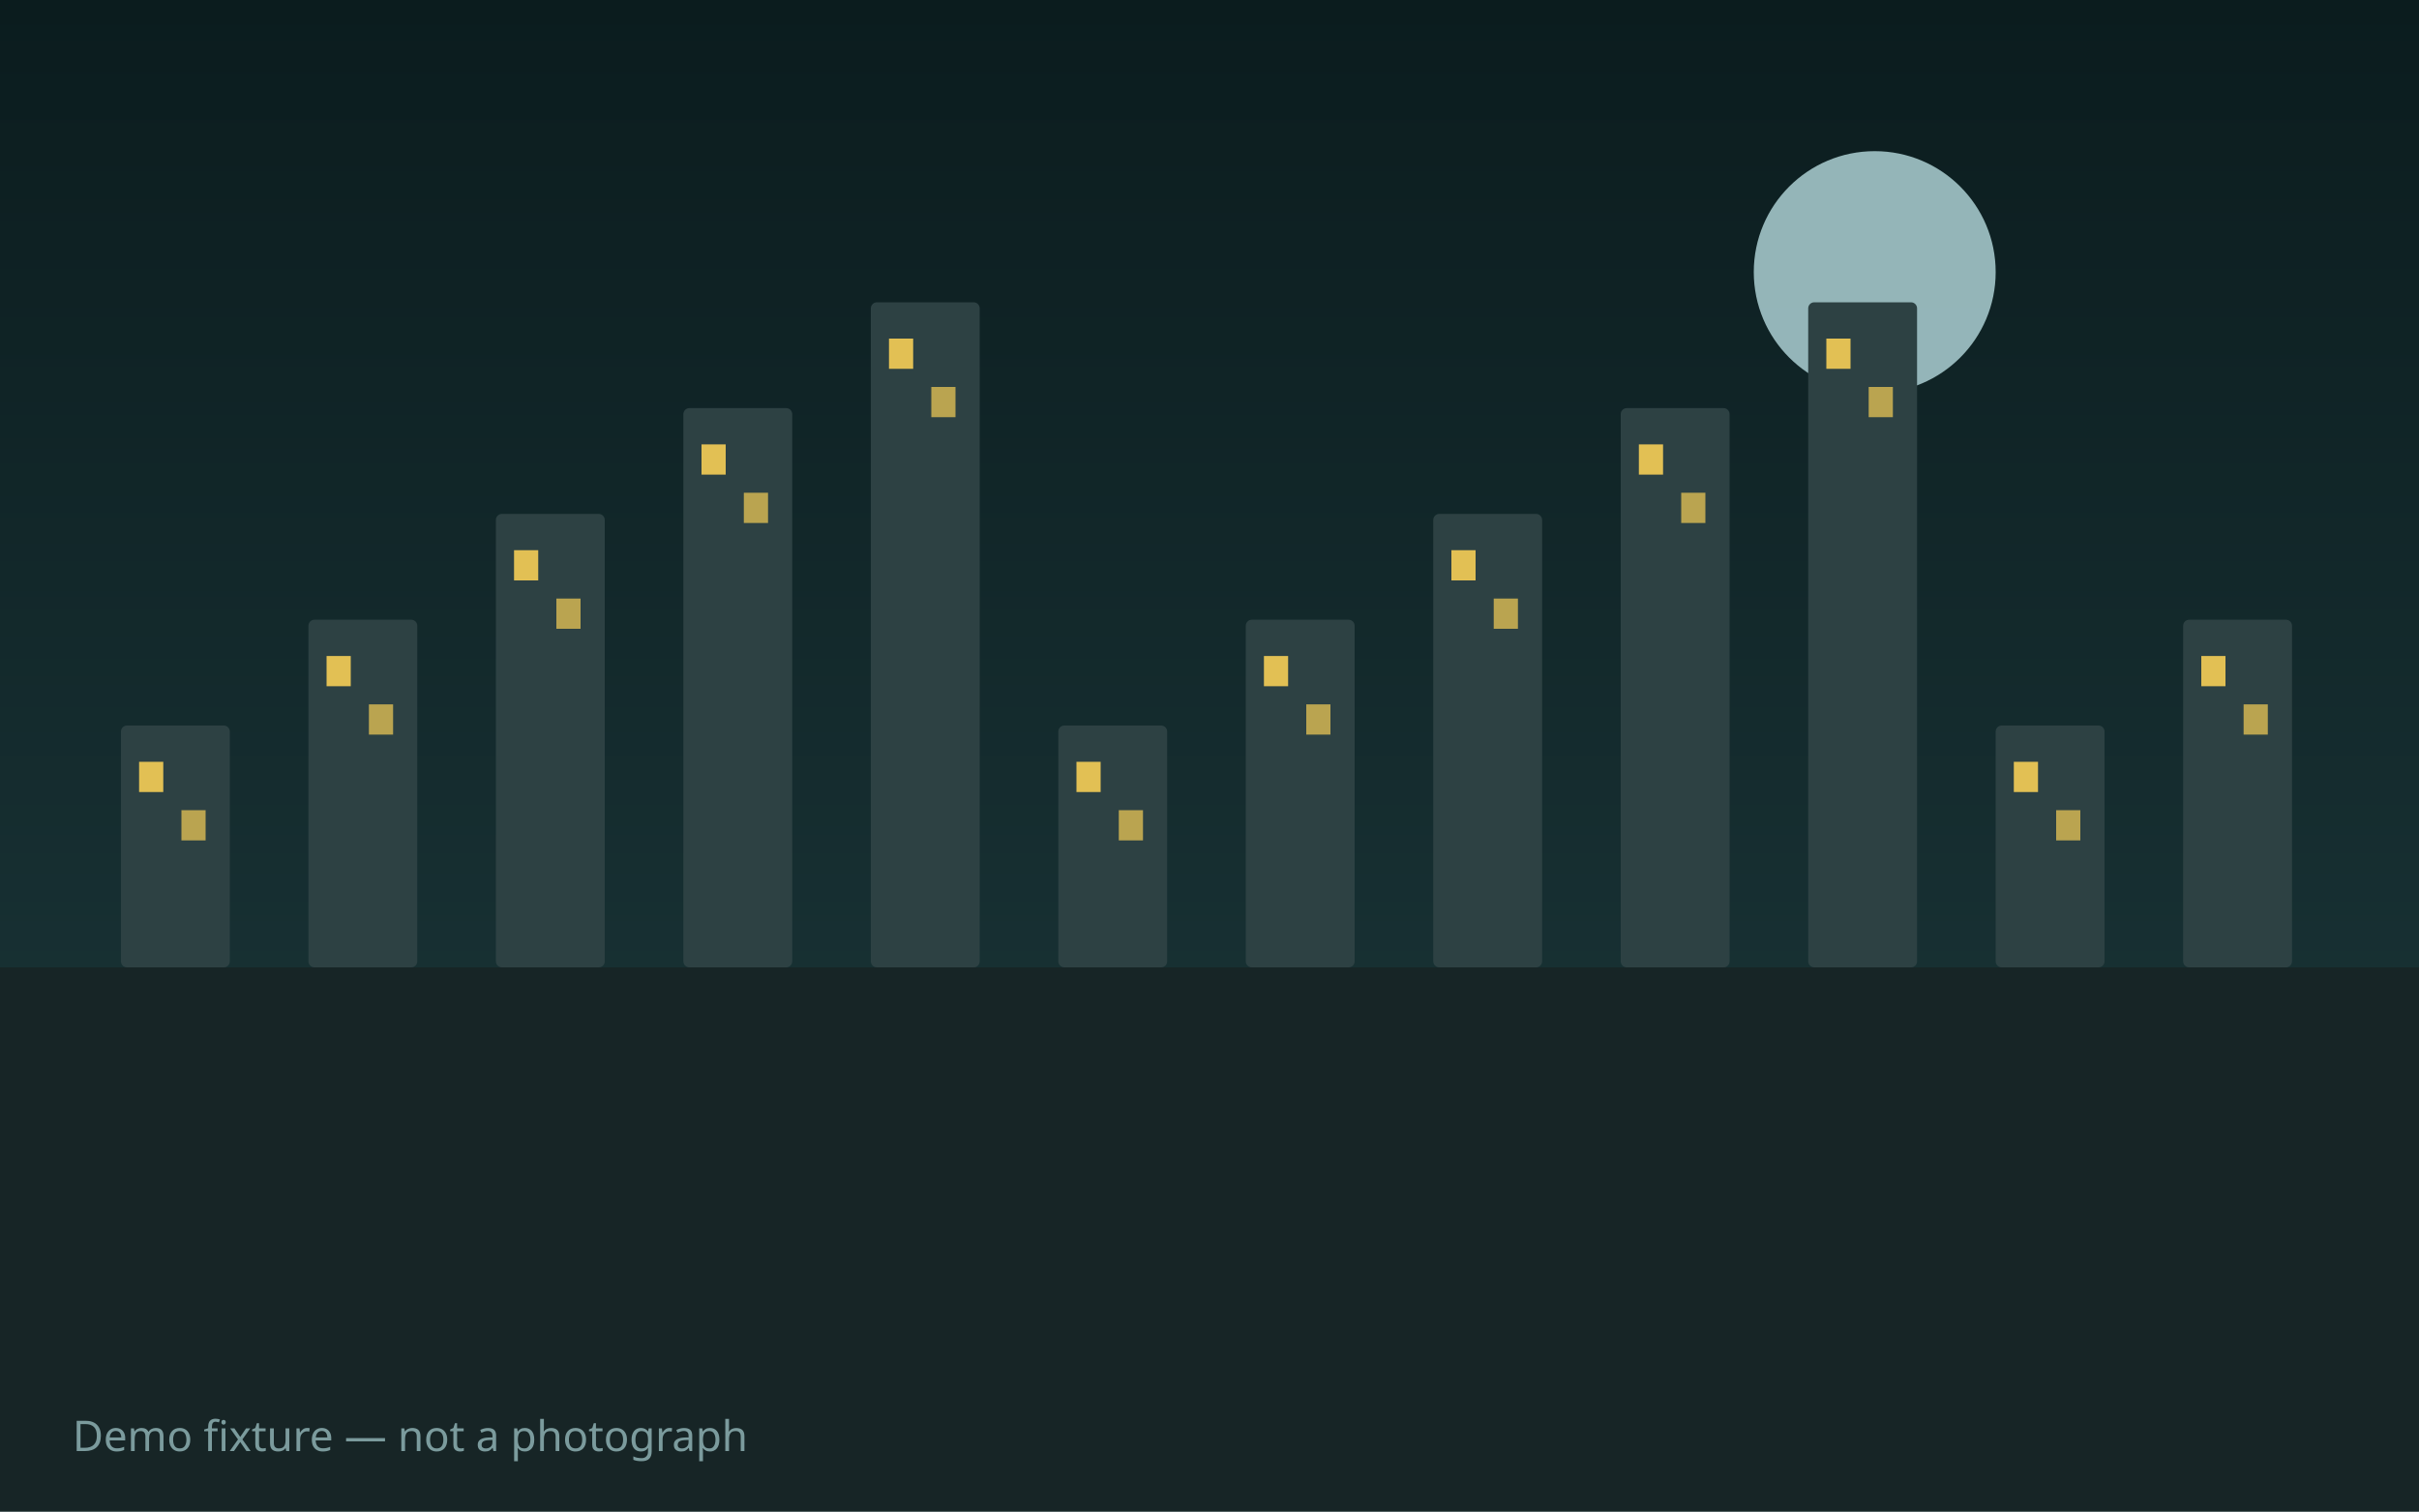
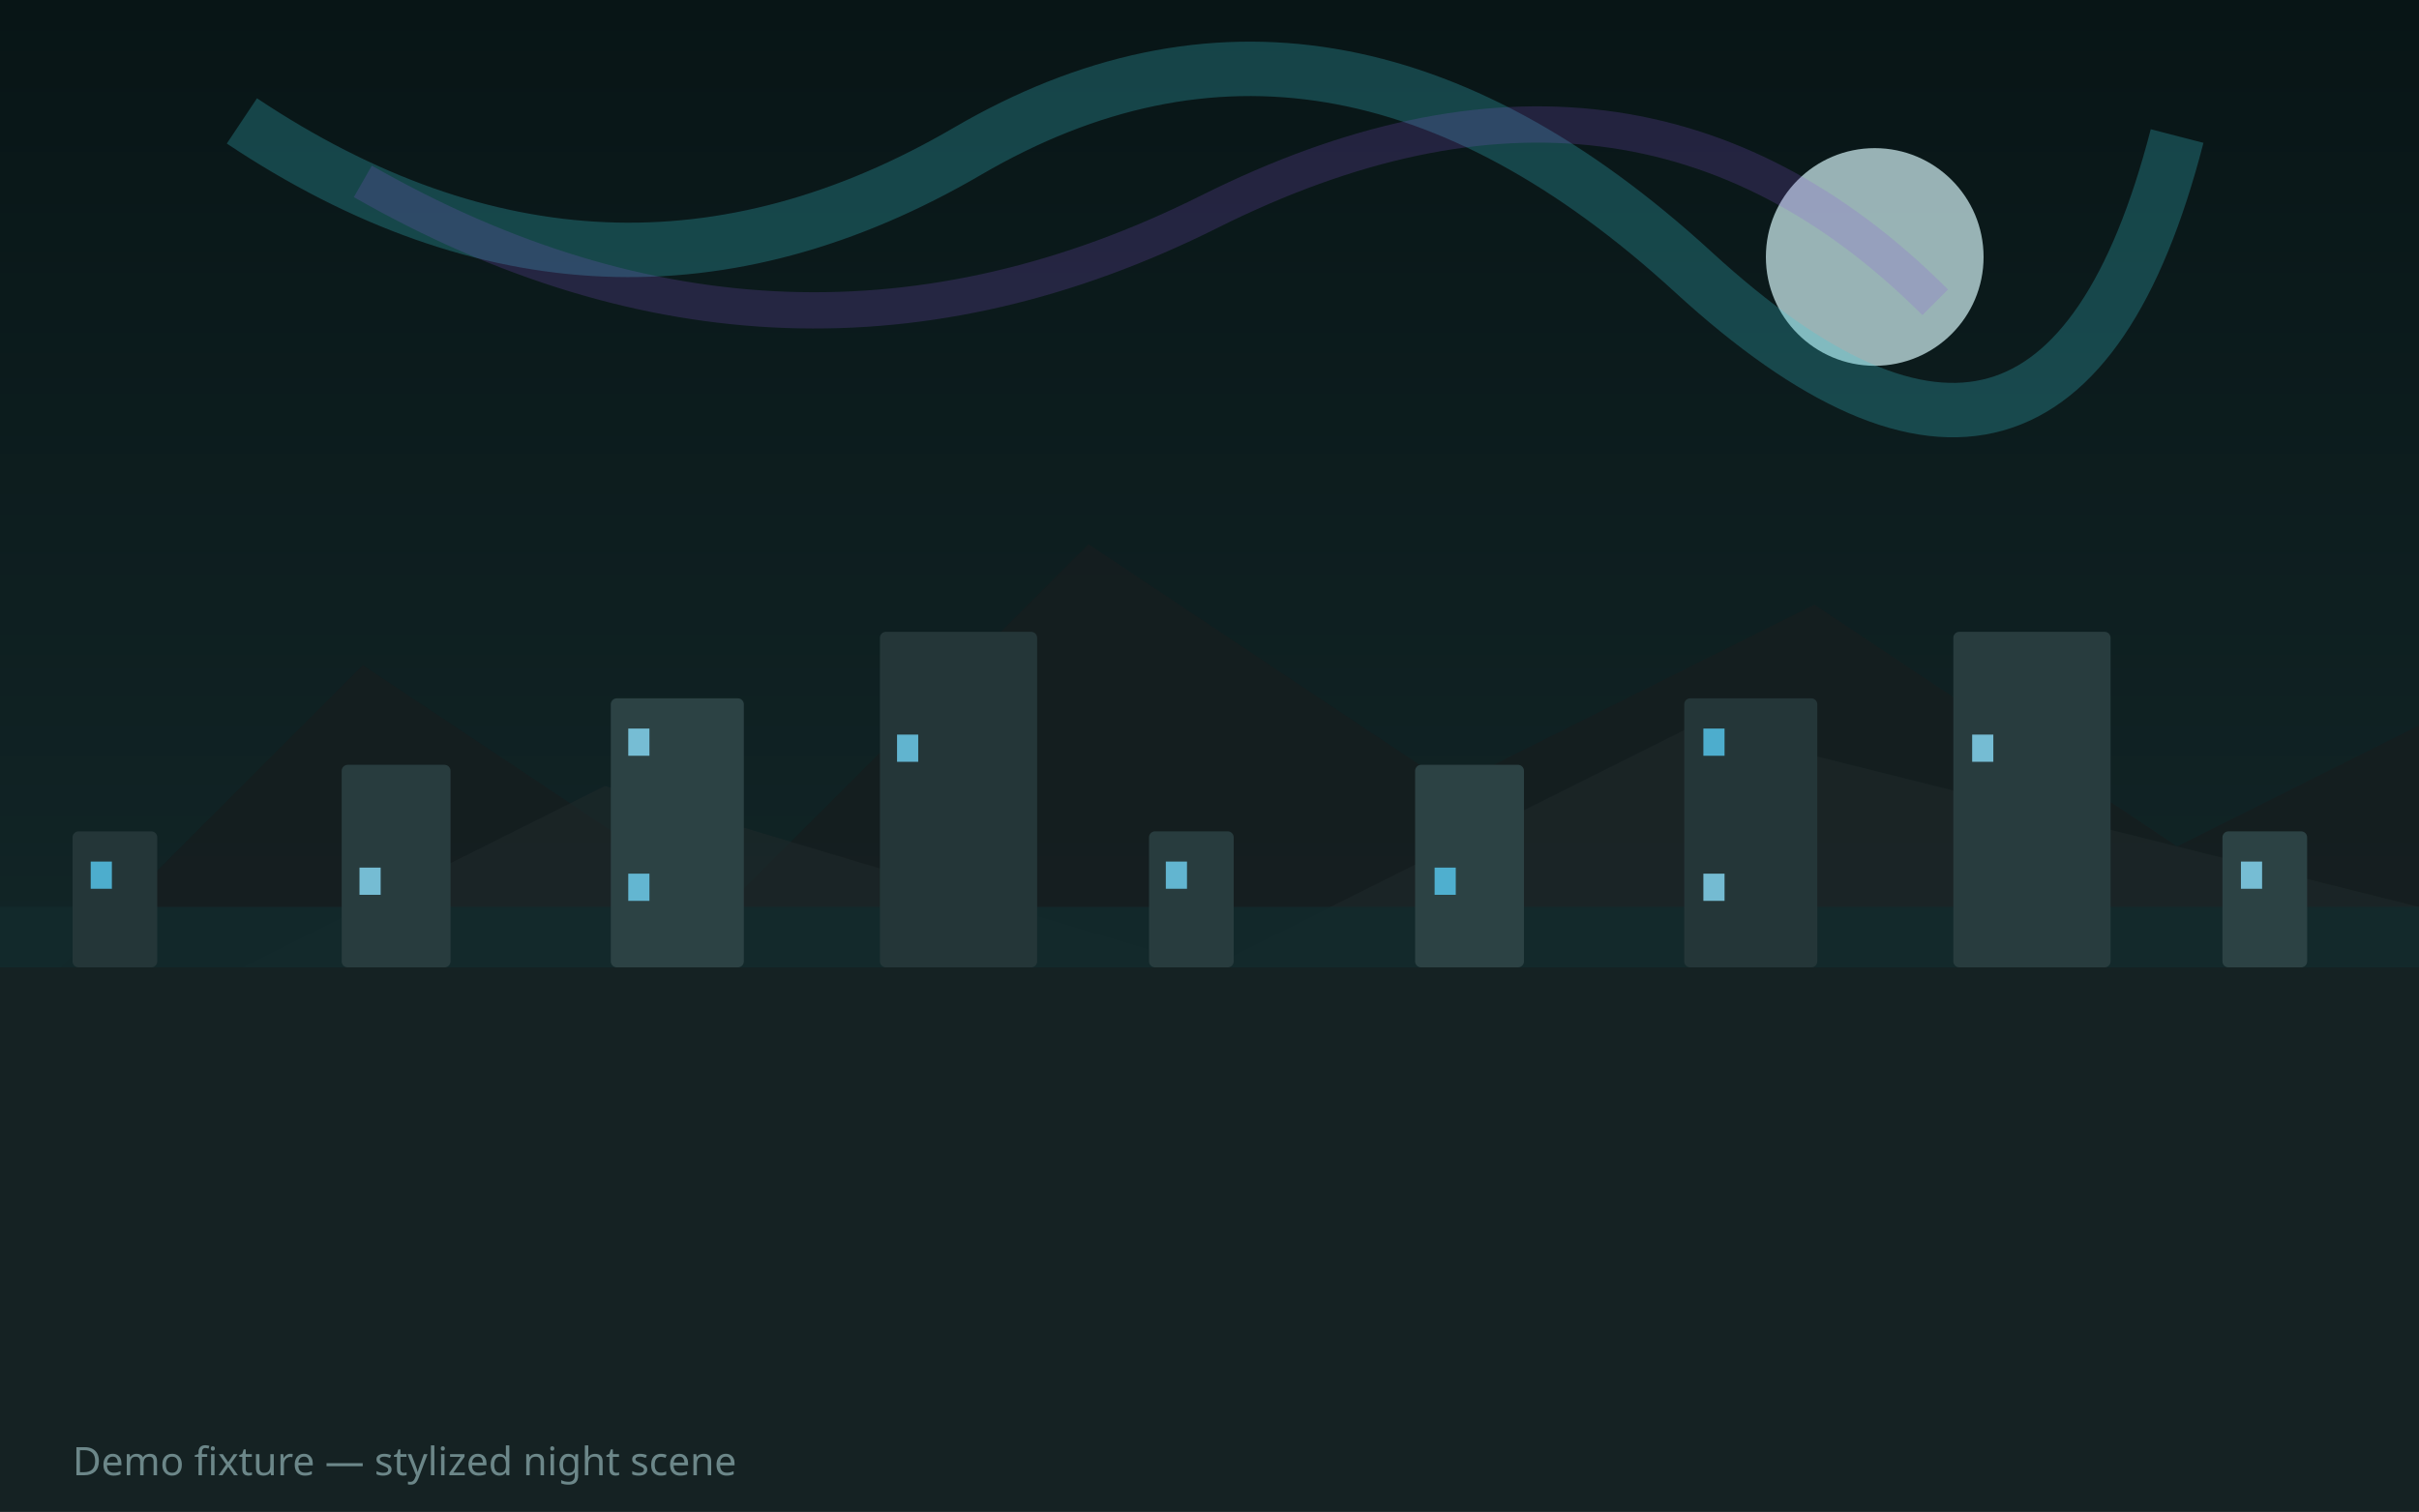
- <svg xmlns="http://www.w3.org/2000/svg" viewBox="0 0 800 500" role="img" aria-label="Demo night scene">
+ <svg xmlns="http://www.w3.org/2000/svg" width="800" height="500" viewBox="0 0 800 500" role="img" aria-label="Demo night scene">
  <defs>
    <linearGradient id="sky-aad-06" x1="0" y1="0" x2="0" y2="1">
-       <stop offset="0%" stop-color="hsl(185, 45%, 8%)" />
-       <stop offset="100%" stop-color="hsl(185, 35%, 18%)" />
+       <stop offset="0%" stop-color="hsl(185, 45%, 6%)" />
+       <stop offset="100%" stop-color="hsl(185, 35%, 14%)" />
    </linearGradient>
  </defs>
  <rect width="800" height="500" fill="url(#sky-aad-06)" />
-   <circle cx="620" cy="90" r="40" fill="hsl(185, 30%, 75%)" opacity="0.85" />
-   <rect y="320" width="800" height="180" fill="hsl(185, 25%, 12%)" />
-   <rect x="40" y="240" width="36" height="80" fill="hsl(185, 20%, 22%)" rx="2" />
-   <rect x="46" y="252" width="8" height="10" fill="hsl(45, 90%, 65%)" opacity="0.9" />
-   <rect x="60" y="268" width="8" height="10" fill="hsl(45, 90%, 65%)" opacity="0.7" />
-   <rect x="102" y="205" width="36" height="115" fill="hsl(185, 20%, 22%)" rx="2" />
-   <rect x="108" y="217" width="8" height="10" fill="hsl(45, 90%, 65%)" opacity="0.9" />
-   <rect x="122" y="233" width="8" height="10" fill="hsl(45, 90%, 65%)" opacity="0.7" />
-   <rect x="164" y="170" width="36" height="150" fill="hsl(185, 20%, 22%)" rx="2" />
-   <rect x="170" y="182" width="8" height="10" fill="hsl(45, 90%, 65%)" opacity="0.9" />
-   <rect x="184" y="198" width="8" height="10" fill="hsl(45, 90%, 65%)" opacity="0.7" />
-   <rect x="226" y="135" width="36" height="185" fill="hsl(185, 20%, 22%)" rx="2" />
-   <rect x="232" y="147" width="8" height="10" fill="hsl(45, 90%, 65%)" opacity="0.9" />
-   <rect x="246" y="163" width="8" height="10" fill="hsl(45, 90%, 65%)" opacity="0.7" />
-   <rect x="288" y="100" width="36" height="220" fill="hsl(185, 20%, 22%)" rx="2" />
-   <rect x="294" y="112" width="8" height="10" fill="hsl(45, 90%, 65%)" opacity="0.9" />
-   <rect x="308" y="128" width="8" height="10" fill="hsl(45, 90%, 65%)" opacity="0.7" />
-   <rect x="350" y="240" width="36" height="80" fill="hsl(185, 20%, 22%)" rx="2" />
-   <rect x="356" y="252" width="8" height="10" fill="hsl(45, 90%, 65%)" opacity="0.9" />
-   <rect x="370" y="268" width="8" height="10" fill="hsl(45, 90%, 65%)" opacity="0.7" />
-   <rect x="412" y="205" width="36" height="115" fill="hsl(185, 20%, 22%)" rx="2" />
-   <rect x="418" y="217" width="8" height="10" fill="hsl(45, 90%, 65%)" opacity="0.9" />
-   <rect x="432" y="233" width="8" height="10" fill="hsl(45, 90%, 65%)" opacity="0.7" />
-   <rect x="474" y="170" width="36" height="150" fill="hsl(185, 20%, 22%)" rx="2" />
-   <rect x="480" y="182" width="8" height="10" fill="hsl(45, 90%, 65%)" opacity="0.9" />
-   <rect x="494" y="198" width="8" height="10" fill="hsl(45, 90%, 65%)" opacity="0.7" />
-   <rect x="536" y="135" width="36" height="185" fill="hsl(185, 20%, 22%)" rx="2" />
-   <rect x="542" y="147" width="8" height="10" fill="hsl(45, 90%, 65%)" opacity="0.9" />
-   <rect x="556" y="163" width="8" height="10" fill="hsl(45, 90%, 65%)" opacity="0.7" />
-   <rect x="598" y="100" width="36" height="220" fill="hsl(185, 20%, 22%)" rx="2" />
-   <rect x="604" y="112" width="8" height="10" fill="hsl(45, 90%, 65%)" opacity="0.9" />
-   <rect x="618" y="128" width="8" height="10" fill="hsl(45, 90%, 65%)" opacity="0.7" />
-   <rect x="660" y="240" width="36" height="80" fill="hsl(185, 20%, 22%)" rx="2" />
-   <rect x="666" y="252" width="8" height="10" fill="hsl(45, 90%, 65%)" opacity="0.9" />
-   <rect x="680" y="268" width="8" height="10" fill="hsl(45, 90%, 65%)" opacity="0.7" />
-   <rect x="722" y="205" width="36" height="115" fill="hsl(185, 20%, 22%)" rx="2" />
-   <rect x="728" y="217" width="8" height="10" fill="hsl(45, 90%, 65%)" opacity="0.9" />
-   <rect x="742" y="233" width="8" height="10" fill="hsl(45, 90%, 65%)" opacity="0.7" />
-   <text x="24" y="480" fill="hsl(185, 15%, 55%)" font-family="system-ui,sans-serif" font-size="14">Demo fixture — not a photograph</text>
+   <circle cx="620" cy="85" r="36" fill="hsl(185, 28%, 78%)" opacity="0.82" />
+   <path d="M0 340 L120 220 L240 300 L360 180 L480 260 L600 200 L720 280 L800 240 L800 500 L0 500 Z" fill="hsl(185, 18%, 10%)" opacity="0.85" />
+   <path d="M0 360 L200 260 L400 320 L560 240 L800 300 L800 500 L0 500 Z" fill="hsl(185, 15%, 14%)" opacity="0.6" />
+   <path d="M0 350 Q200 310 400 340 T800 330 L800 500 L0 500 Z" fill="hsl(185, 40%, 12%)" opacity="0.75" />
+   <rect y="300" width="800" height="120" fill="hsl(185, 40%, 12%)" opacity="0.9" />
+   <ellipse cx="80" cy="360" rx="40" ry="6" fill="hsl(185, 25%, 22%)" opacity="0.35" />
+   <ellipse cx="175" cy="360" rx="40" ry="6" fill="hsl(185, 25%, 22%)" opacity="0.35" />
+   <ellipse cx="270" cy="360" rx="40" ry="6" fill="hsl(185, 25%, 22%)" opacity="0.35" />
+   <ellipse cx="365" cy="360" rx="40" ry="6" fill="hsl(185, 25%, 22%)" opacity="0.35" />
+   <ellipse cx="460" cy="360" rx="40" ry="6" fill="hsl(185, 25%, 22%)" opacity="0.35" />
+   <ellipse cx="555" cy="360" rx="40" ry="6" fill="hsl(185, 25%, 22%)" opacity="0.35" />
+   <ellipse cx="650" cy="360" rx="40" ry="6" fill="hsl(185, 25%, 22%)" opacity="0.35" />
+   <ellipse cx="745" cy="360" rx="40" ry="6" fill="hsl(185, 25%, 22%)" opacity="0.35" />
+   <path d="M80 40 Q200 120 320 50 T560 90 T720 45" fill="none" stroke="hsl(185, 70%, 55%)" stroke-width="18" opacity="0.25" />
+   <path d="M120 60 Q260 140 400 70 T640 100" fill="none" stroke="hsl(265, 65%, 60%)" stroke-width="12" opacity="0.2" />
+   <rect y="320" width="800" height="180" fill="hsl(185, 25%, 11%)" />
+   <rect x="24" y="275" width="28" height="45" fill="hsl(185, 22%, 18%)" rx="2" />
+   <rect x="30" y="285" width="7" height="9" fill="hsl(195, 75%, 62%)" opacity="0.85" />
+   <rect x="113" y="253" width="36" height="67" fill="hsl(185, 22%, 20%)" rx="2" />
+   <rect x="118.889" y="287" width="7" height="9" fill="hsl(195, 75%, 72%)" opacity="0.85" />
+   <rect x="202" y="231" width="44" height="89" fill="hsl(185, 22%, 22%)" rx="2" />
+   <rect x="207.778" y="241" width="7" height="9" fill="hsl(195, 75%, 72%)" opacity="0.85" />
+   <rect x="207.778" y="289" width="7" height="9" fill="hsl(195, 75%, 67%)" opacity="0.85" />
+   <rect x="291" y="209" width="52" height="111" fill="hsl(185, 22%, 18%)" rx="2" />
+   <rect x="296.667" y="243" width="7" height="9" fill="hsl(195, 75%, 67%)" opacity="0.85" />
+   <rect x="380" y="275" width="28" height="45" fill="hsl(185, 22%, 20%)" rx="2" />
+   <rect x="385.556" y="285" width="7" height="9" fill="hsl(195, 75%, 67%)" opacity="0.85" />
+   <rect x="468" y="253" width="36" height="67" fill="hsl(185, 22%, 22%)" rx="2" />
+   <rect x="474.444" y="287" width="7" height="9" fill="hsl(195, 75%, 62%)" opacity="0.85" />
+   <rect x="557" y="231" width="44" height="89" fill="hsl(185, 22%, 18%)" rx="2" />
+   <rect x="563.333" y="241" width="7" height="9" fill="hsl(195, 75%, 62%)" opacity="0.85" />
+   <rect x="563.333" y="289" width="7" height="9" fill="hsl(195, 75%, 72%)" opacity="0.85" />
+   <rect x="646" y="209" width="52" height="111" fill="hsl(185, 22%, 20%)" rx="2" />
+   <rect x="652.222" y="243" width="7" height="9" fill="hsl(195, 75%, 72%)" opacity="0.85" />
+   <rect x="735" y="275" width="28" height="45" fill="hsl(185, 22%, 22%)" rx="2" />
+   <rect x="741.111" y="285" width="7" height="9" fill="hsl(195, 75%, 72%)" opacity="0.85" />
+   <text x="24" y="488" fill="hsl(185, 12%, 48%)" font-family="system-ui,sans-serif" font-size="13">Demo fixture — stylized night scene</text>
</svg>
